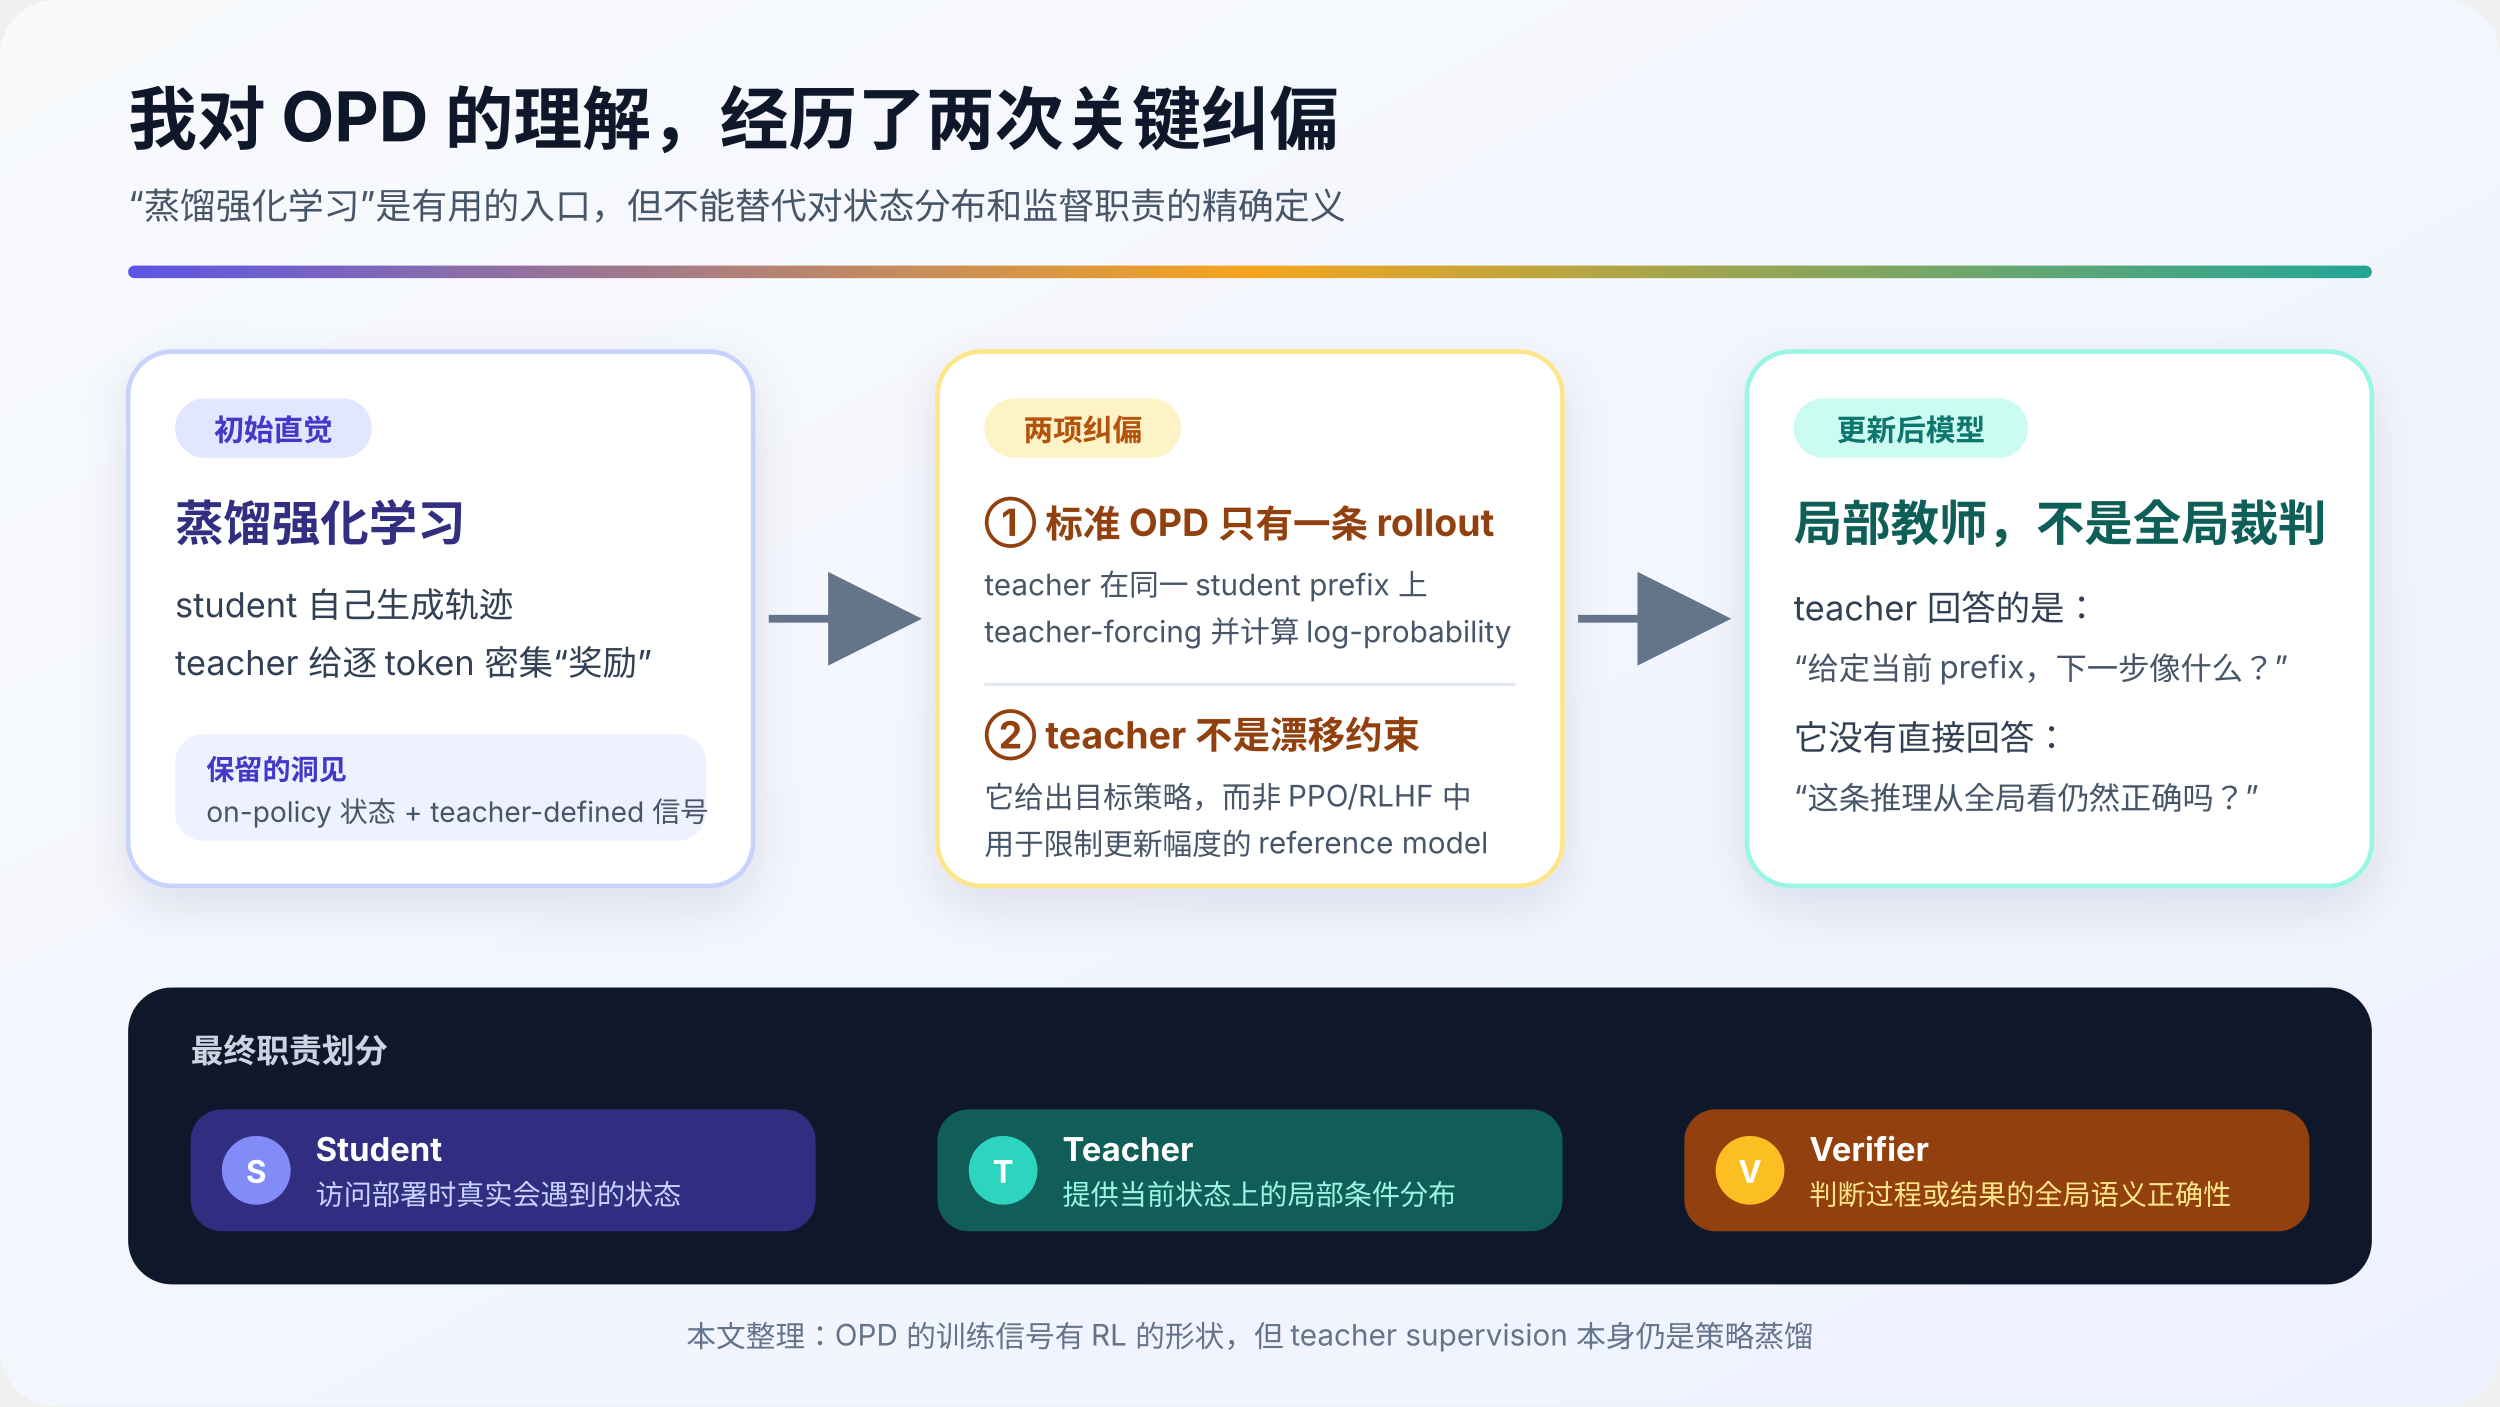
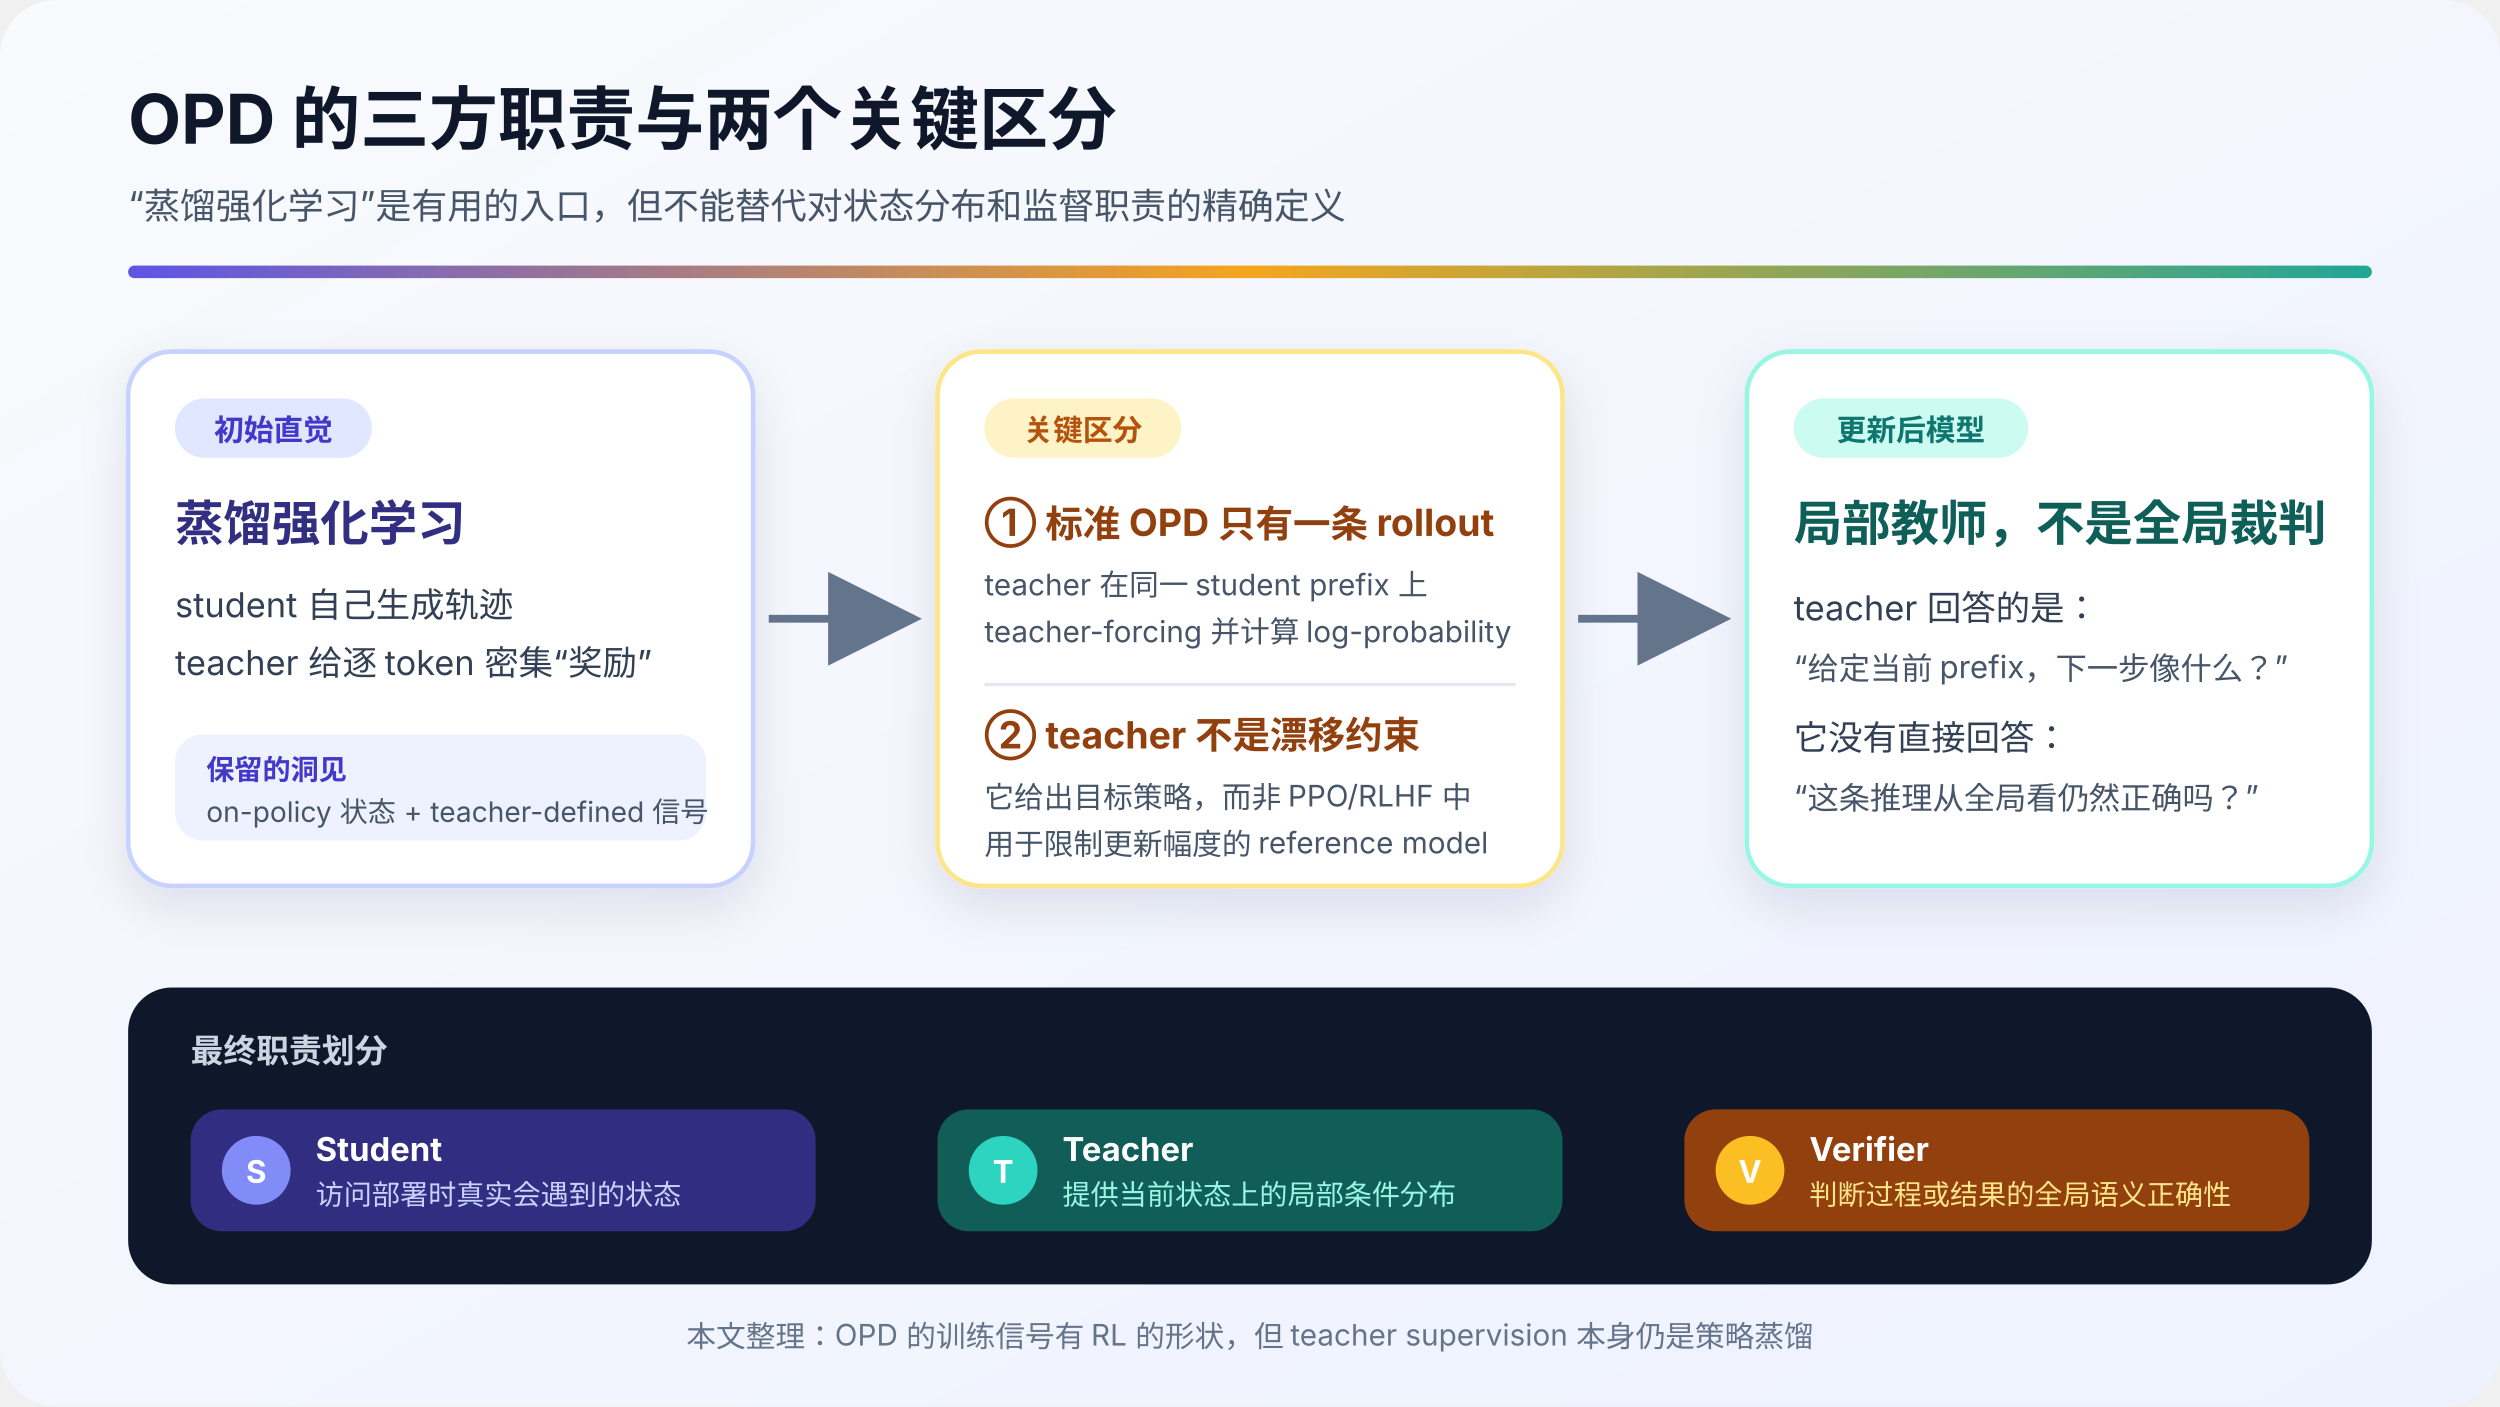
<svg xmlns="http://www.w3.org/2000/svg" width="1600" height="900" viewBox="0 0 1600 900" role="img" aria-labelledby="title desc">
  <defs>
    <linearGradient id="bg" x1="0" y1="0" x2="1" y2="1">
      <stop stop-color="#f8fafc" />
      <stop offset="1" stop-color="#eef2ff" />
    </linearGradient>
    <linearGradient id="journey" x1="0" y1="0" x2="1" y2="0">
      <stop stop-color="#4f46e5" />
      <stop offset="0.5" stop-color="#f59e0b" />
      <stop offset="1" stop-color="#0f9f8f" />
    </linearGradient>
    <filter id="shadow" x="-20%" y="-20%" width="140%" height="150%">
      <feDropShadow dx="0" dy="12" stdDeviation="15" flood-color="#0f172a" flood-opacity="0.10" />
    </filter>
    <marker id="arrow" markerWidth="12" markerHeight="12" refX="10" refY="6" orient="auto">
      <path d="M0 0 L12 6 L0 12 Z" fill="#64748b" />
    </marker>
  </defs>
  <rect width="1600" height="900" rx="36" fill="url(#bg)" />
  <g font-family="-apple-system,BlinkMacSystemFont,'Segoe UI','Noto Sans SC','PingFang SC','Microsoft YaHei',sans-serif">
-     <text x="82" y="92" font-size="44" font-weight="700" fill="#0f172a">我对 OPD 的理解，经历了两次关键纠偏</text>
+     <text x="82" y="92" font-size="44" font-weight="700" fill="#0f172a">OPD 的三方职责与两个关键区分</text>
    <text x="82" y="139" font-size="23" fill="#475569">“蒸馏强化学习”是有用的入口，但不能替代对状态分布和监督职责的精确定义</text>
    <rect x="82" y="170" width="1436" height="8" rx="4" fill="url(#journey)" opacity="0.92" />
    <g filter="url(#shadow)">
      <rect x="82" y="225" width="400" height="342" rx="28" fill="#ffffff" stroke="#c7d2fe" stroke-width="3" />
      <rect x="112" y="255" width="126" height="38" rx="19" fill="#e0e7ff" />
      <text x="175" y="282" text-anchor="middle" font-size="19" font-weight="700" fill="#4338ca">初始直觉</text>
      <text x="112" y="346" font-size="31" font-weight="700" fill="#312e81">蒸馏强化学习</text>
      <text x="112" y="395" font-size="22" fill="#334155">student 自己生成轨迹</text>
      <text x="112" y="432" font-size="22" fill="#334155">teacher 给逐 token 密集“奖励”</text>
      <rect x="112" y="470" width="340" height="68" rx="18" fill="#eef2ff" />
      <text x="132" y="499" font-size="18" font-weight="650" fill="#4338ca">保留的洞见</text>
      <text x="132" y="526" font-size="18" fill="#475569">on-policy 状态 + teacher-defined 信号</text>
      <rect x="600" y="225" width="400" height="342" rx="28" fill="#ffffff" stroke="#fde68a" stroke-width="3" />
      <rect x="630" y="255" width="126" height="38" rx="19" fill="#fef3c7" />
-       <text x="693" y="282" text-anchor="middle" font-size="19" font-weight="700" fill="#b45309">两项纠偏</text>
+       <text x="693" y="282" text-anchor="middle" font-size="19" font-weight="700" fill="#b45309">关键区分</text>
      <text x="630" y="343" font-size="24" font-weight="700" fill="#92400e">① 标准 OPD 只有一条 rollout</text>
      <text x="630" y="381" font-size="19" fill="#475569">teacher 在同一 student prefix 上</text>
      <text x="630" y="411" font-size="19" fill="#475569">teacher-forcing 并计算 log-probability</text>
      <line x1="630" y1="438" x2="970" y2="438" stroke="#e2e8f0" stroke-width="2" />
      <text x="630" y="479" font-size="24" font-weight="700" fill="#92400e">② teacher 不是漂移约束</text>
      <text x="630" y="517" font-size="19" fill="#475569">它给出目标策略，而非 PPO/RLHF 中</text>
      <text x="630" y="547" font-size="19" fill="#475569">用于限制更新幅度的 reference model</text>
      <rect x="1118" y="225" width="400" height="342" rx="28" fill="#ffffff" stroke="#99f6e4" stroke-width="3" />
      <rect x="1148" y="255" width="150" height="38" rx="19" fill="#ccfbf1" />
      <text x="1223" y="282" text-anchor="middle" font-size="19" font-weight="700" fill="#0f766e">更新后模型</text>
      <text x="1148" y="346" font-size="31" font-weight="700" fill="#115e59">局部教师，不是全局裁判</text>
      <text x="1148" y="397" font-size="22" fill="#334155">teacher 回答的是：</text>
      <text x="1148" y="434" font-size="20" fill="#475569">“给定当前 prefix，下一步像什么？”</text>
      <text x="1148" y="480" font-size="22" fill="#334155">它没有直接回答：</text>
      <text x="1148" y="517" font-size="20" fill="#475569">“这条推理从全局看仍然正确吗？”</text>
    </g>
    <g fill="none" stroke="#64748b" stroke-width="5" marker-end="url(#arrow)">
      <path d="M492 396 H580" />
      <path d="M1010 396 H1098" />
    </g>
    <rect x="82" y="632" width="1436" height="190" rx="28" fill="#0f172a" />
    <text x="122" y="680" font-size="21" font-weight="700" fill="#cbd5e1">最终职责划分</text>
    <g>
      <rect x="122" y="710" width="400" height="78" rx="20" fill="#312e81" />
      <circle cx="164" cy="749" r="22" fill="#818cf8" />
      <text x="164" y="757" text-anchor="middle" font-size="20" font-weight="700" fill="#ffffff">S</text>
      <text x="202" y="743" font-size="21" font-weight="700" fill="#ffffff">Student</text>
      <text x="202" y="771" font-size="18" fill="#c7d2fe">访问部署时真实会遇到的状态</text>
      <rect x="600" y="710" width="400" height="78" rx="20" fill="#115e59" />
      <circle cx="642" cy="749" r="22" fill="#2dd4bf" />
      <text x="642" y="757" text-anchor="middle" font-size="20" font-weight="700" fill="#ffffff">T</text>
      <text x="680" y="743" font-size="21" font-weight="700" fill="#ffffff">Teacher</text>
      <text x="680" y="771" font-size="18" fill="#99f6e4">提供当前状态上的局部条件分布</text>
      <rect x="1078" y="710" width="400" height="78" rx="20" fill="#92400e" />
      <circle cx="1120" cy="749" r="22" fill="#fbbf24" />
      <text x="1120" y="757" text-anchor="middle" font-size="20" font-weight="700" fill="#ffffff">V</text>
      <text x="1158" y="743" font-size="21" font-weight="700" fill="#ffffff">Verifier</text>
      <text x="1158" y="771" font-size="18" fill="#fde68a">判断过程或结果的全局语义正确性</text>
    </g>
    <text x="800" y="862" text-anchor="middle" font-size="19" fill="#64748b">本文整理：OPD 的训练信号有 RL 的形状，但 teacher supervision 本身仍是策略蒸馏</text>
  </g>
</svg>
